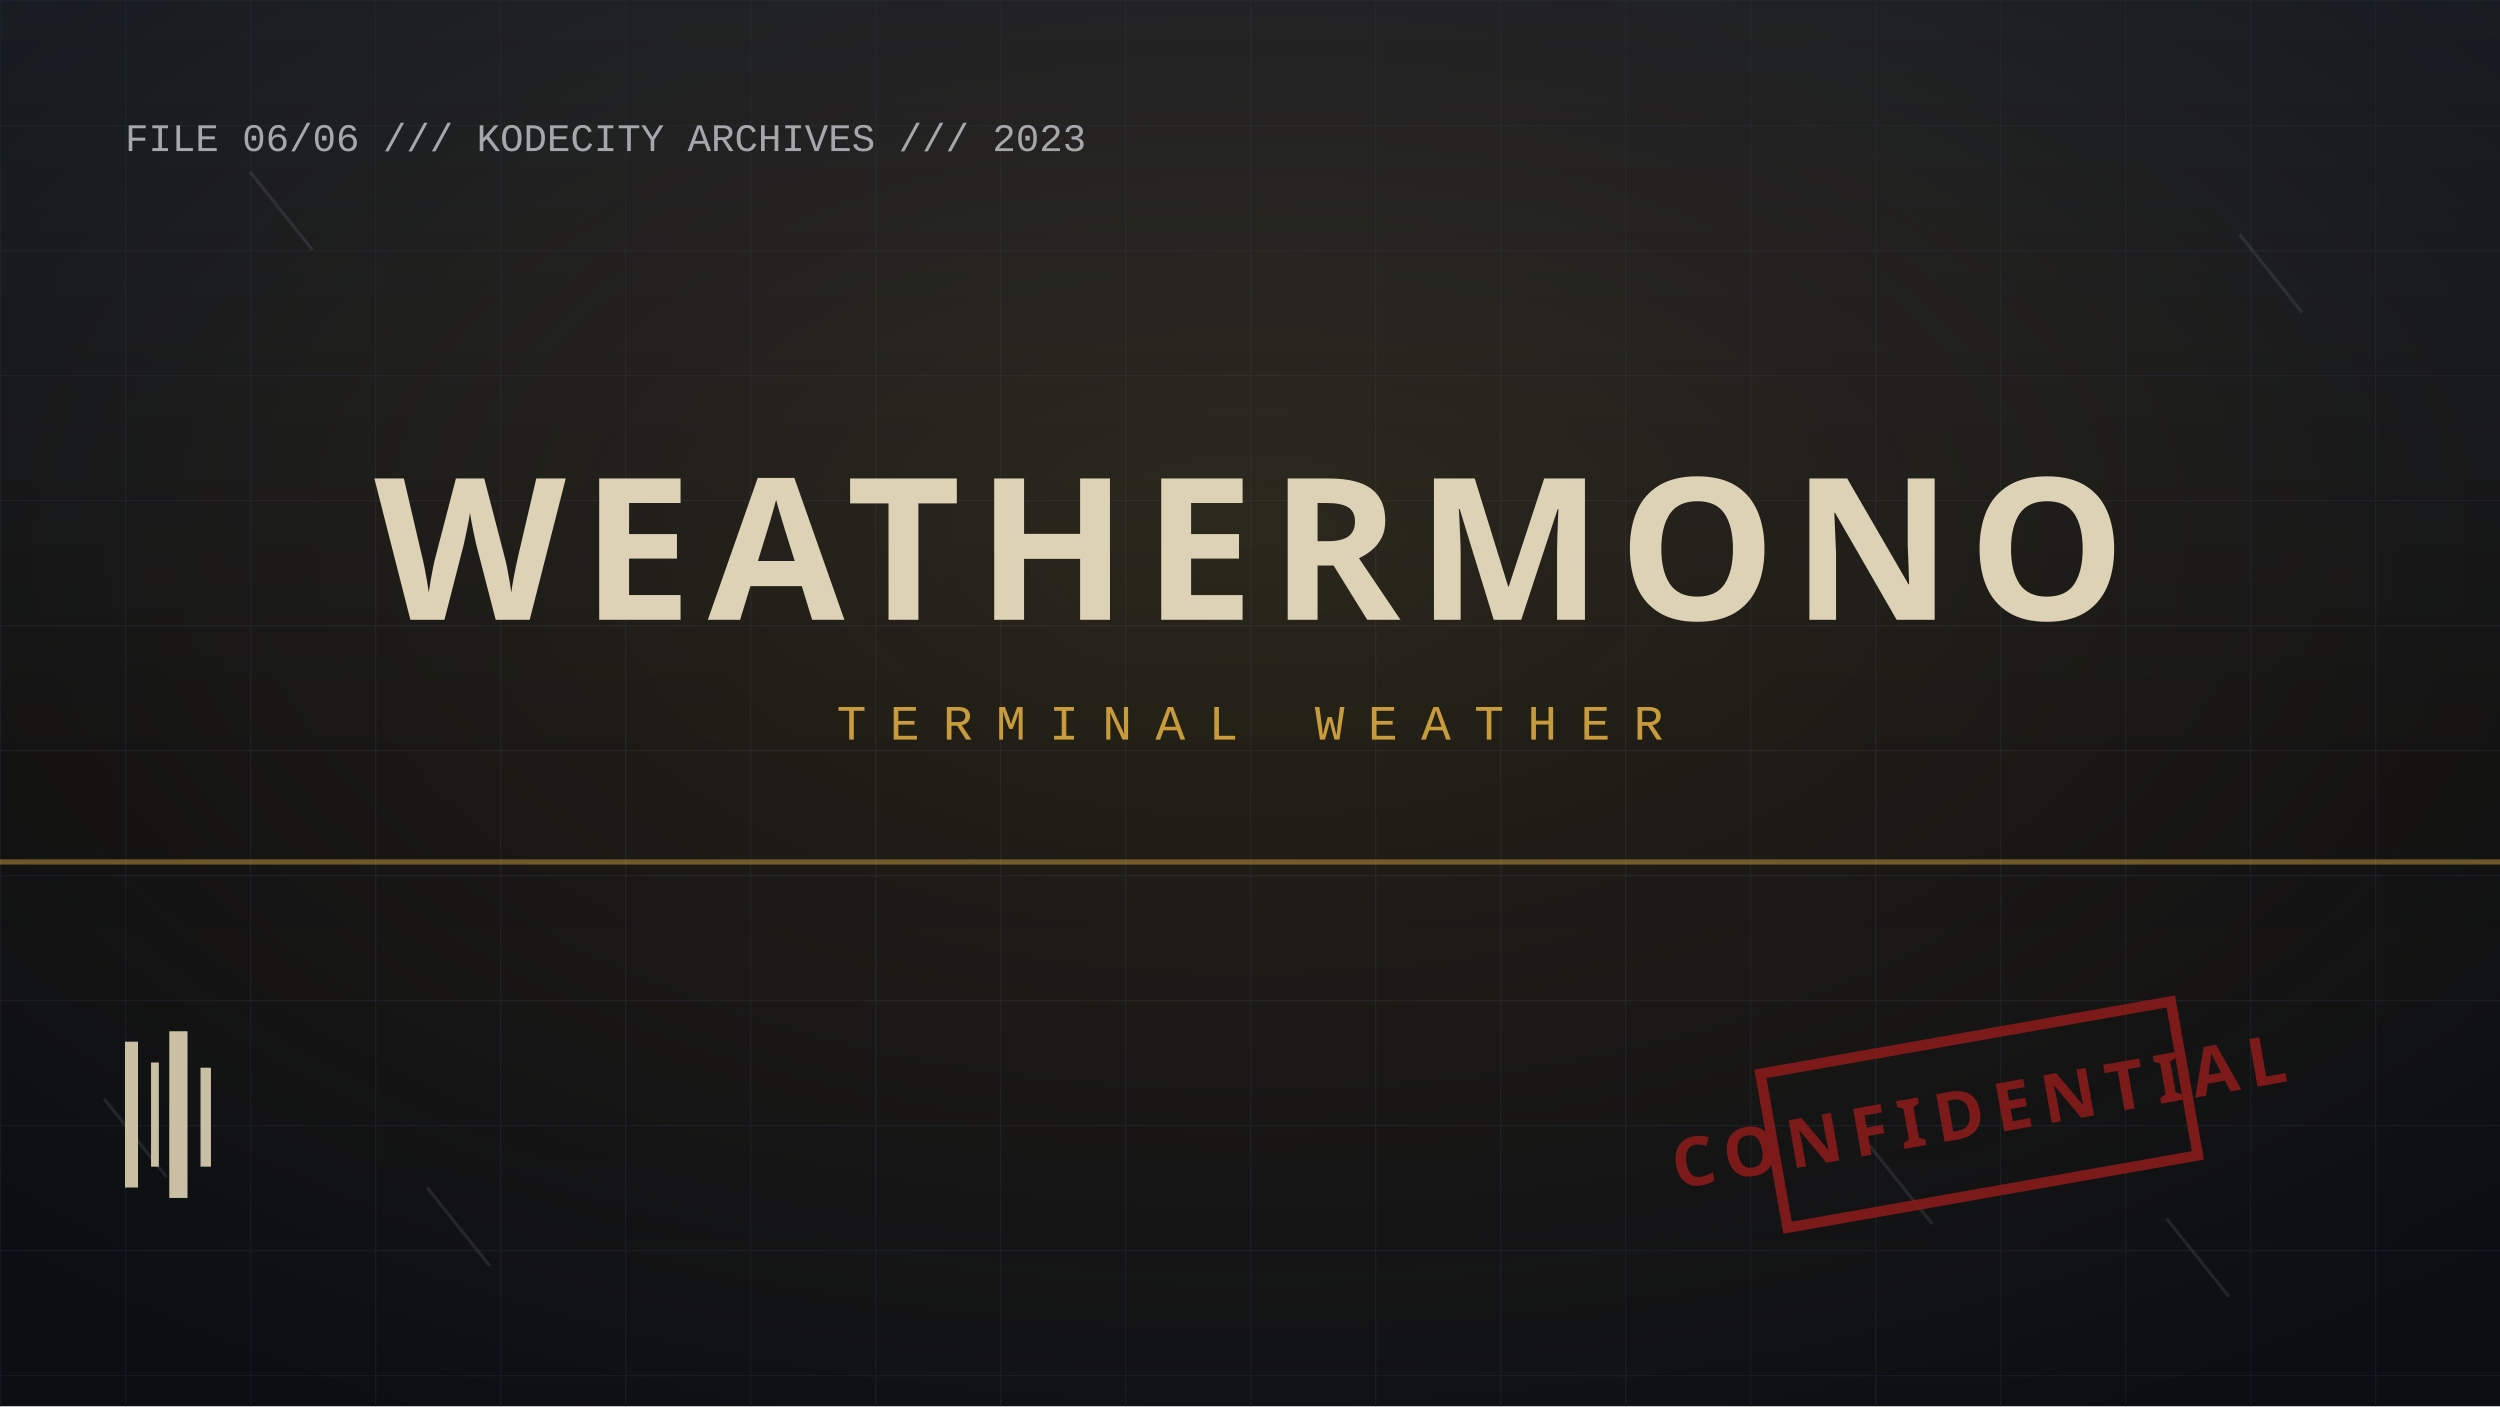
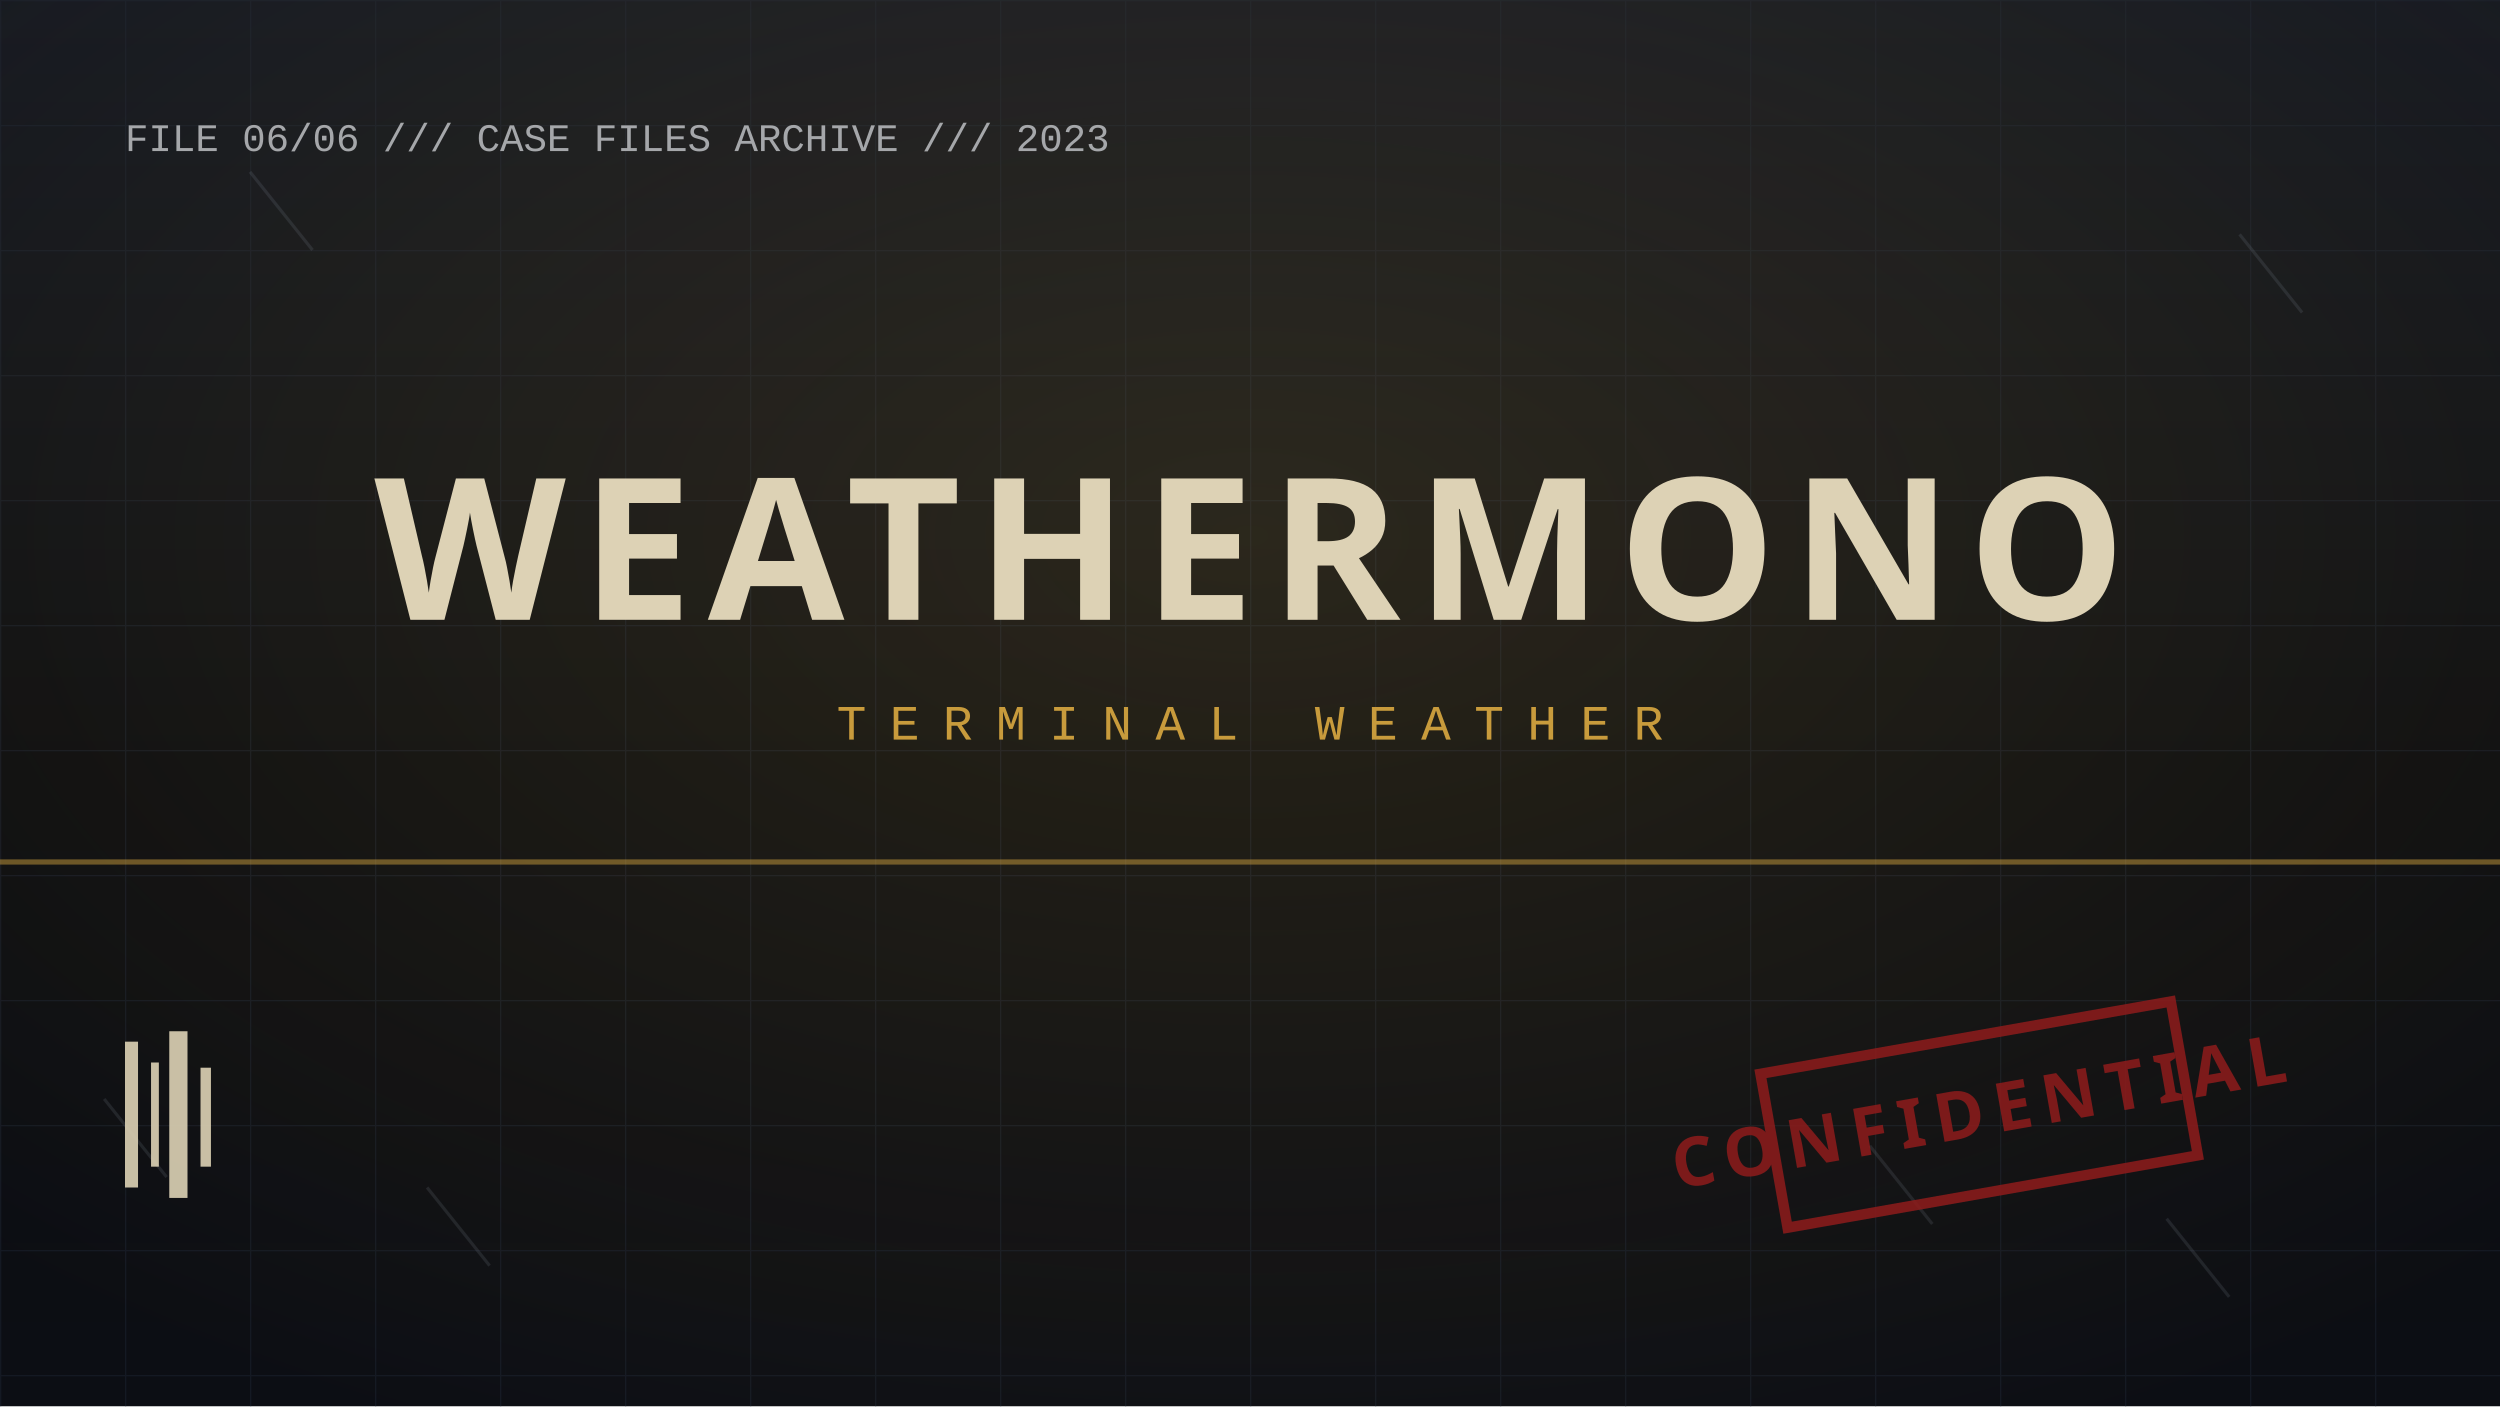
<svg xmlns="http://www.w3.org/2000/svg" width="960" height="540" viewBox="0 0 960 540" role="img">
  <defs>
    <linearGradient id="bgweathermono" x1="0" y1="0" x2="0" y2="1">
      <stop offset="0" stop-color="#141821" />
      <stop offset="0.55" stop-color="#0a0c10" />
      <stop offset="1" stop-color="#0c0e14" />
    </linearGradient>
    <pattern id="gridweathermono" width="48" height="48" patternUnits="userSpaceOnUse">
      <path d="M48 0H0V48" fill="none" stroke="#1c2230" stroke-width="1" />
    </pattern>
    <radialGradient id="glowweathermono" cx="0.5" cy="0.38" r="0.72">
      <stop offset="0" stop-color="#e6b84a" stop-opacity="0.14" />
      <stop offset="1" stop-color="#e6b84a" stop-opacity="0" />
    </radialGradient>
  </defs>
  <rect width="960" height="540" fill="url(#bgweathermono)" />
  <rect width="960" height="540" fill="url(#gridweathermono)" opacity="0.55" />
  <rect width="960" height="540" fill="url(#glowweathermono)" />
  <g stroke="#9aa4b8" stroke-width="1.2" opacity="0.14">
    <line x1="64" y1="452" x2="40" y2="422" />
    <line x1="188" y1="486" x2="164" y2="456" />
    <line x1="742" y1="470" x2="718" y2="440" />
    <line x1="856" y1="498" x2="832" y2="468" />
    <line x1="120" y1="96" x2="96" y2="66" />
    <line x1="884" y1="120" x2="860" y2="90" />
  </g>
  <rect x="0" y="330" width="960" height="2" fill="#c89b3c" opacity="0.5" />
-   <text x="48" y="58" font-family="Courier New,monospace" font-size="15" fill="#a5a7aa">FILE 06/06 /// KODECITY ARCHIVES /// 2023</text>
+   <text x="48" y="58" font-family="Courier New,monospace" font-size="15" fill="#a5a7aa">FILE 06/06 /// CASE FILES ARCHIVE /// 2023</text>
  <text x="480" y="238" text-anchor="middle" font-family="Arial Black,Impact,sans-serif" font-size="76" font-weight="900" letter-spacing="6" fill="#ddd2b5">WEATHERMONO</text>
  <text x="480" y="284" text-anchor="middle" font-family="Courier New,monospace" font-size="19" letter-spacing="9" fill="#c89b3c">TERMINAL WEATHER</text>
  <g transform="rotate(-10 760 428)" opacity="0.85">
    <rect x="680" y="398" width="160" height="60" fill="none" stroke="#8e1b1b" stroke-width="4" />
    <text x="760" y="436" text-anchor="middle" font-family="Arial Black,sans-serif" font-size="26" font-weight="900" fill="#8e1b1b" letter-spacing="4">CONFIDENTIAL</text>
  </g>
  <g fill="#ddd2b5" opacity="0.9">
    <rect x="48" y="400" width="5" height="56" />
    <rect x="58" y="408" width="3" height="40" />
    <rect x="65" y="396" width="7" height="64" />
    <rect x="77" y="410" width="4" height="38" />
  </g>
</svg>
